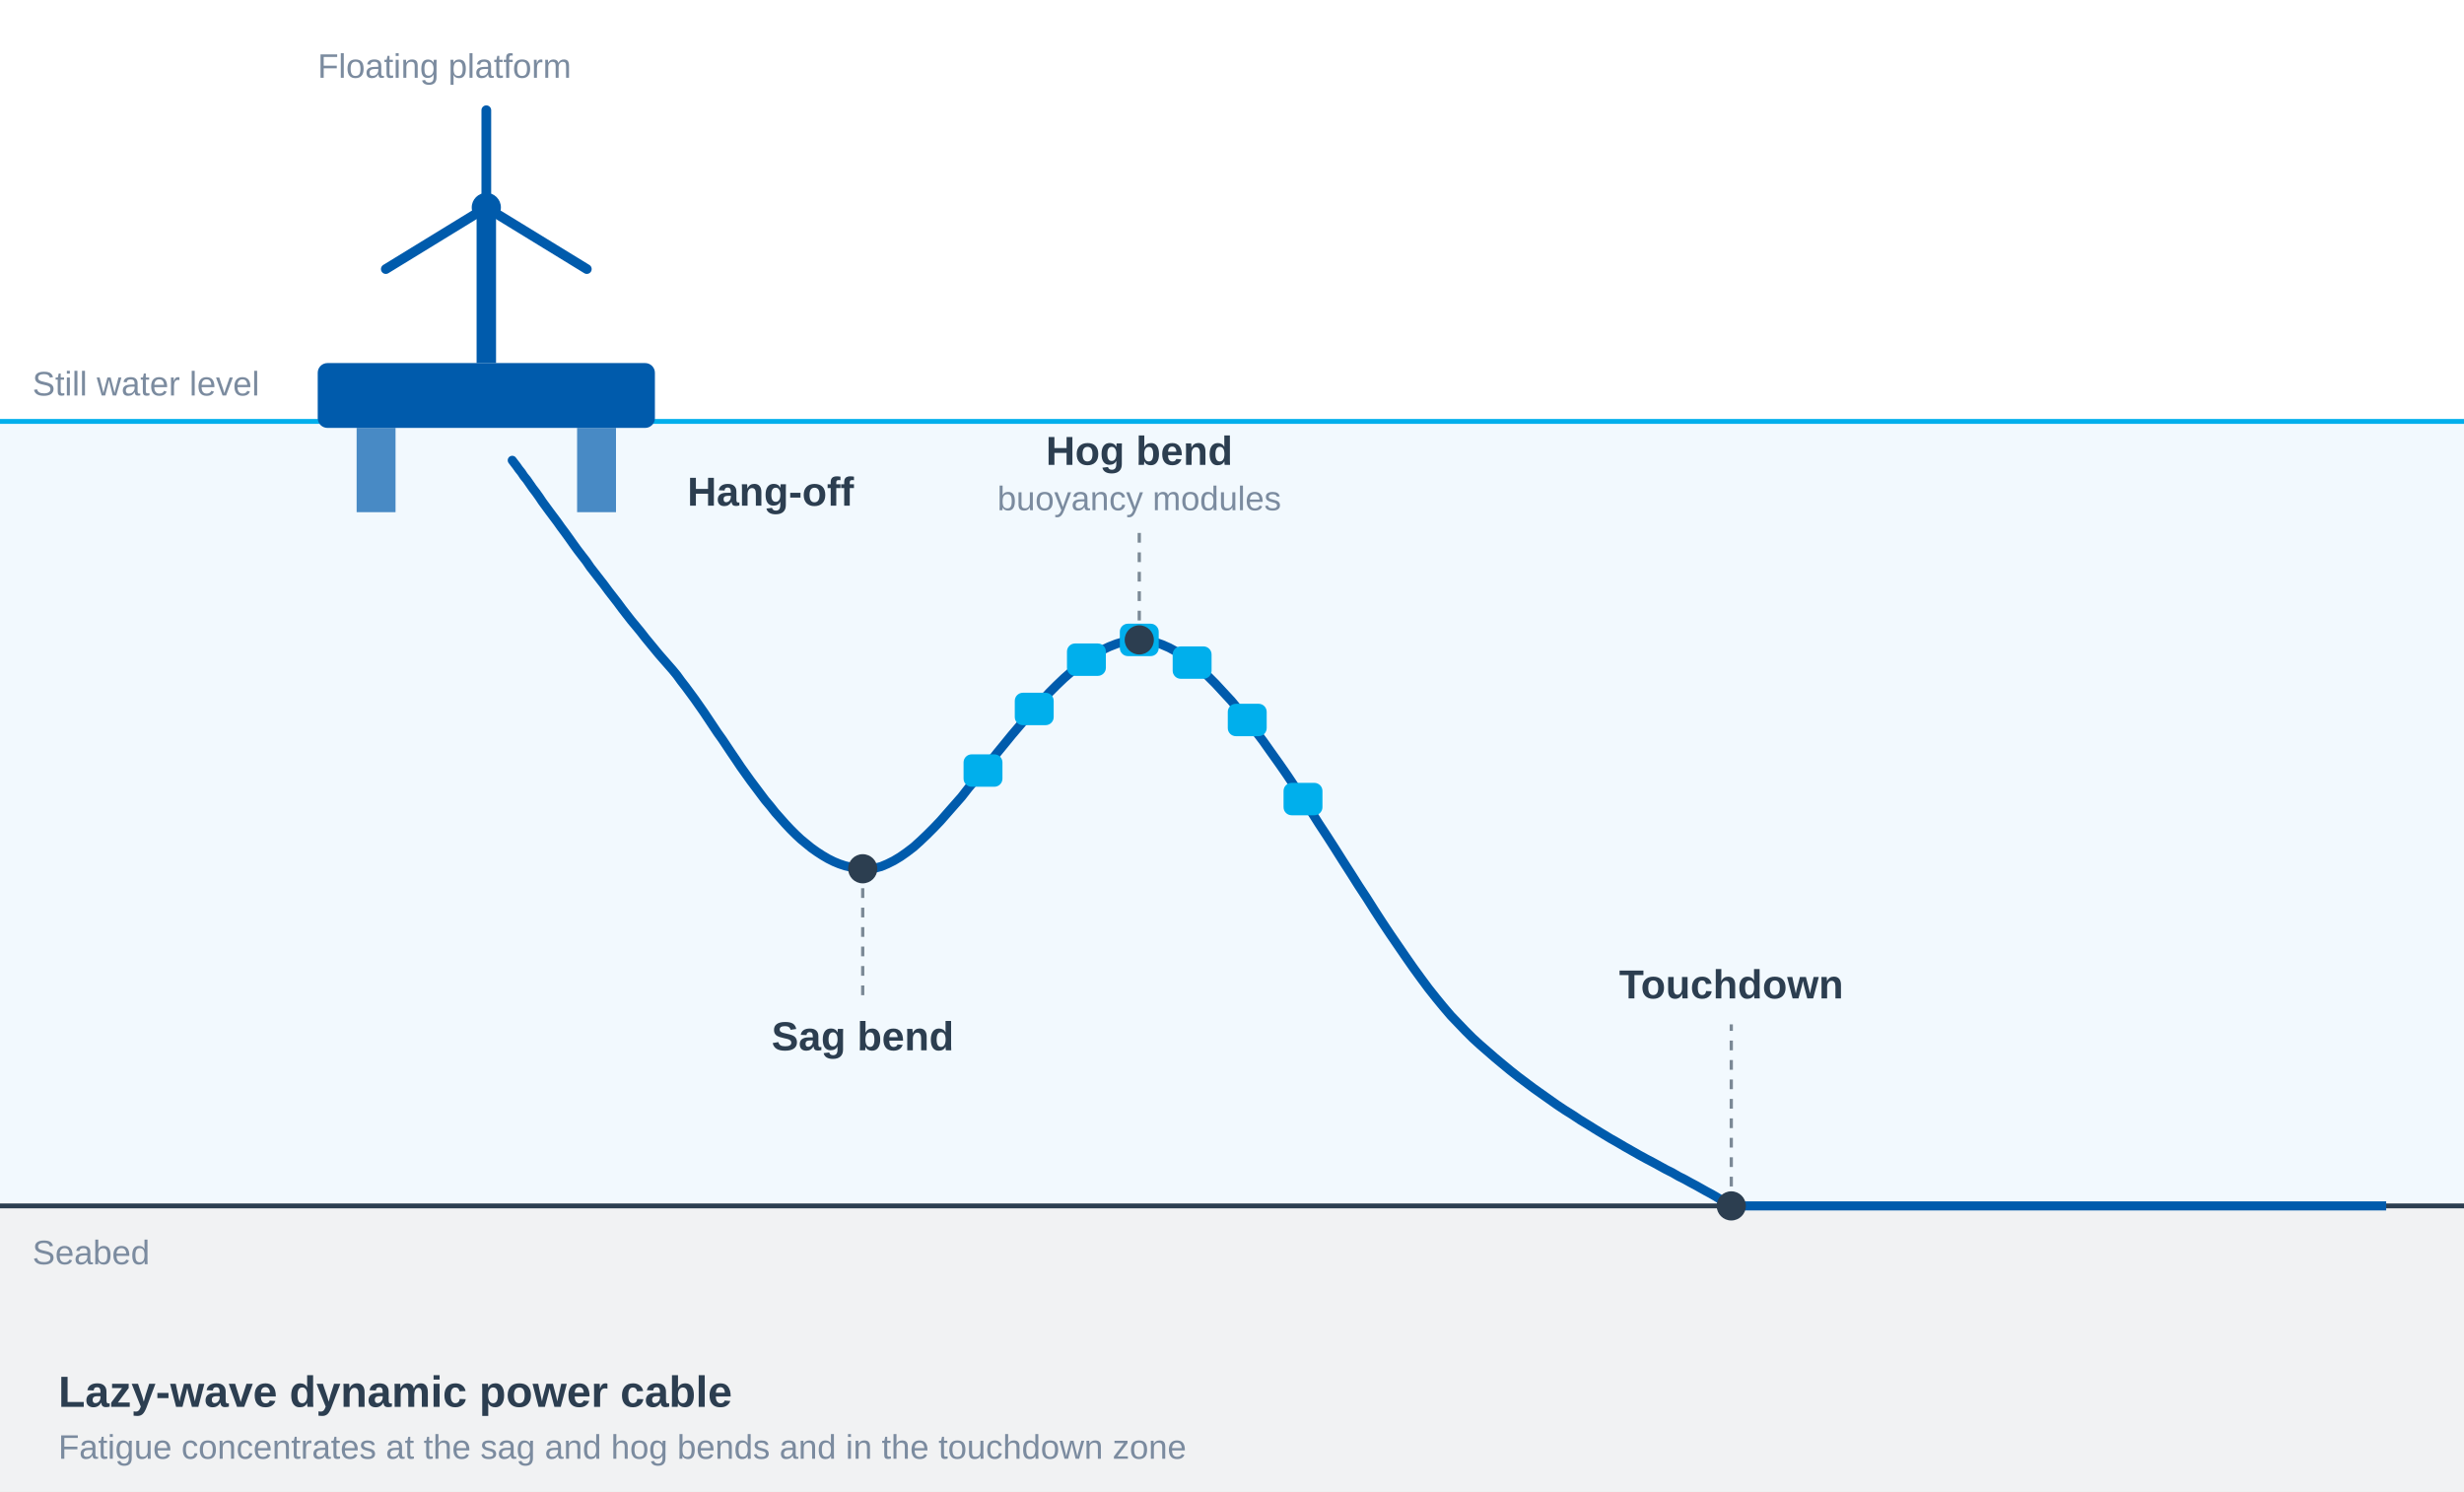
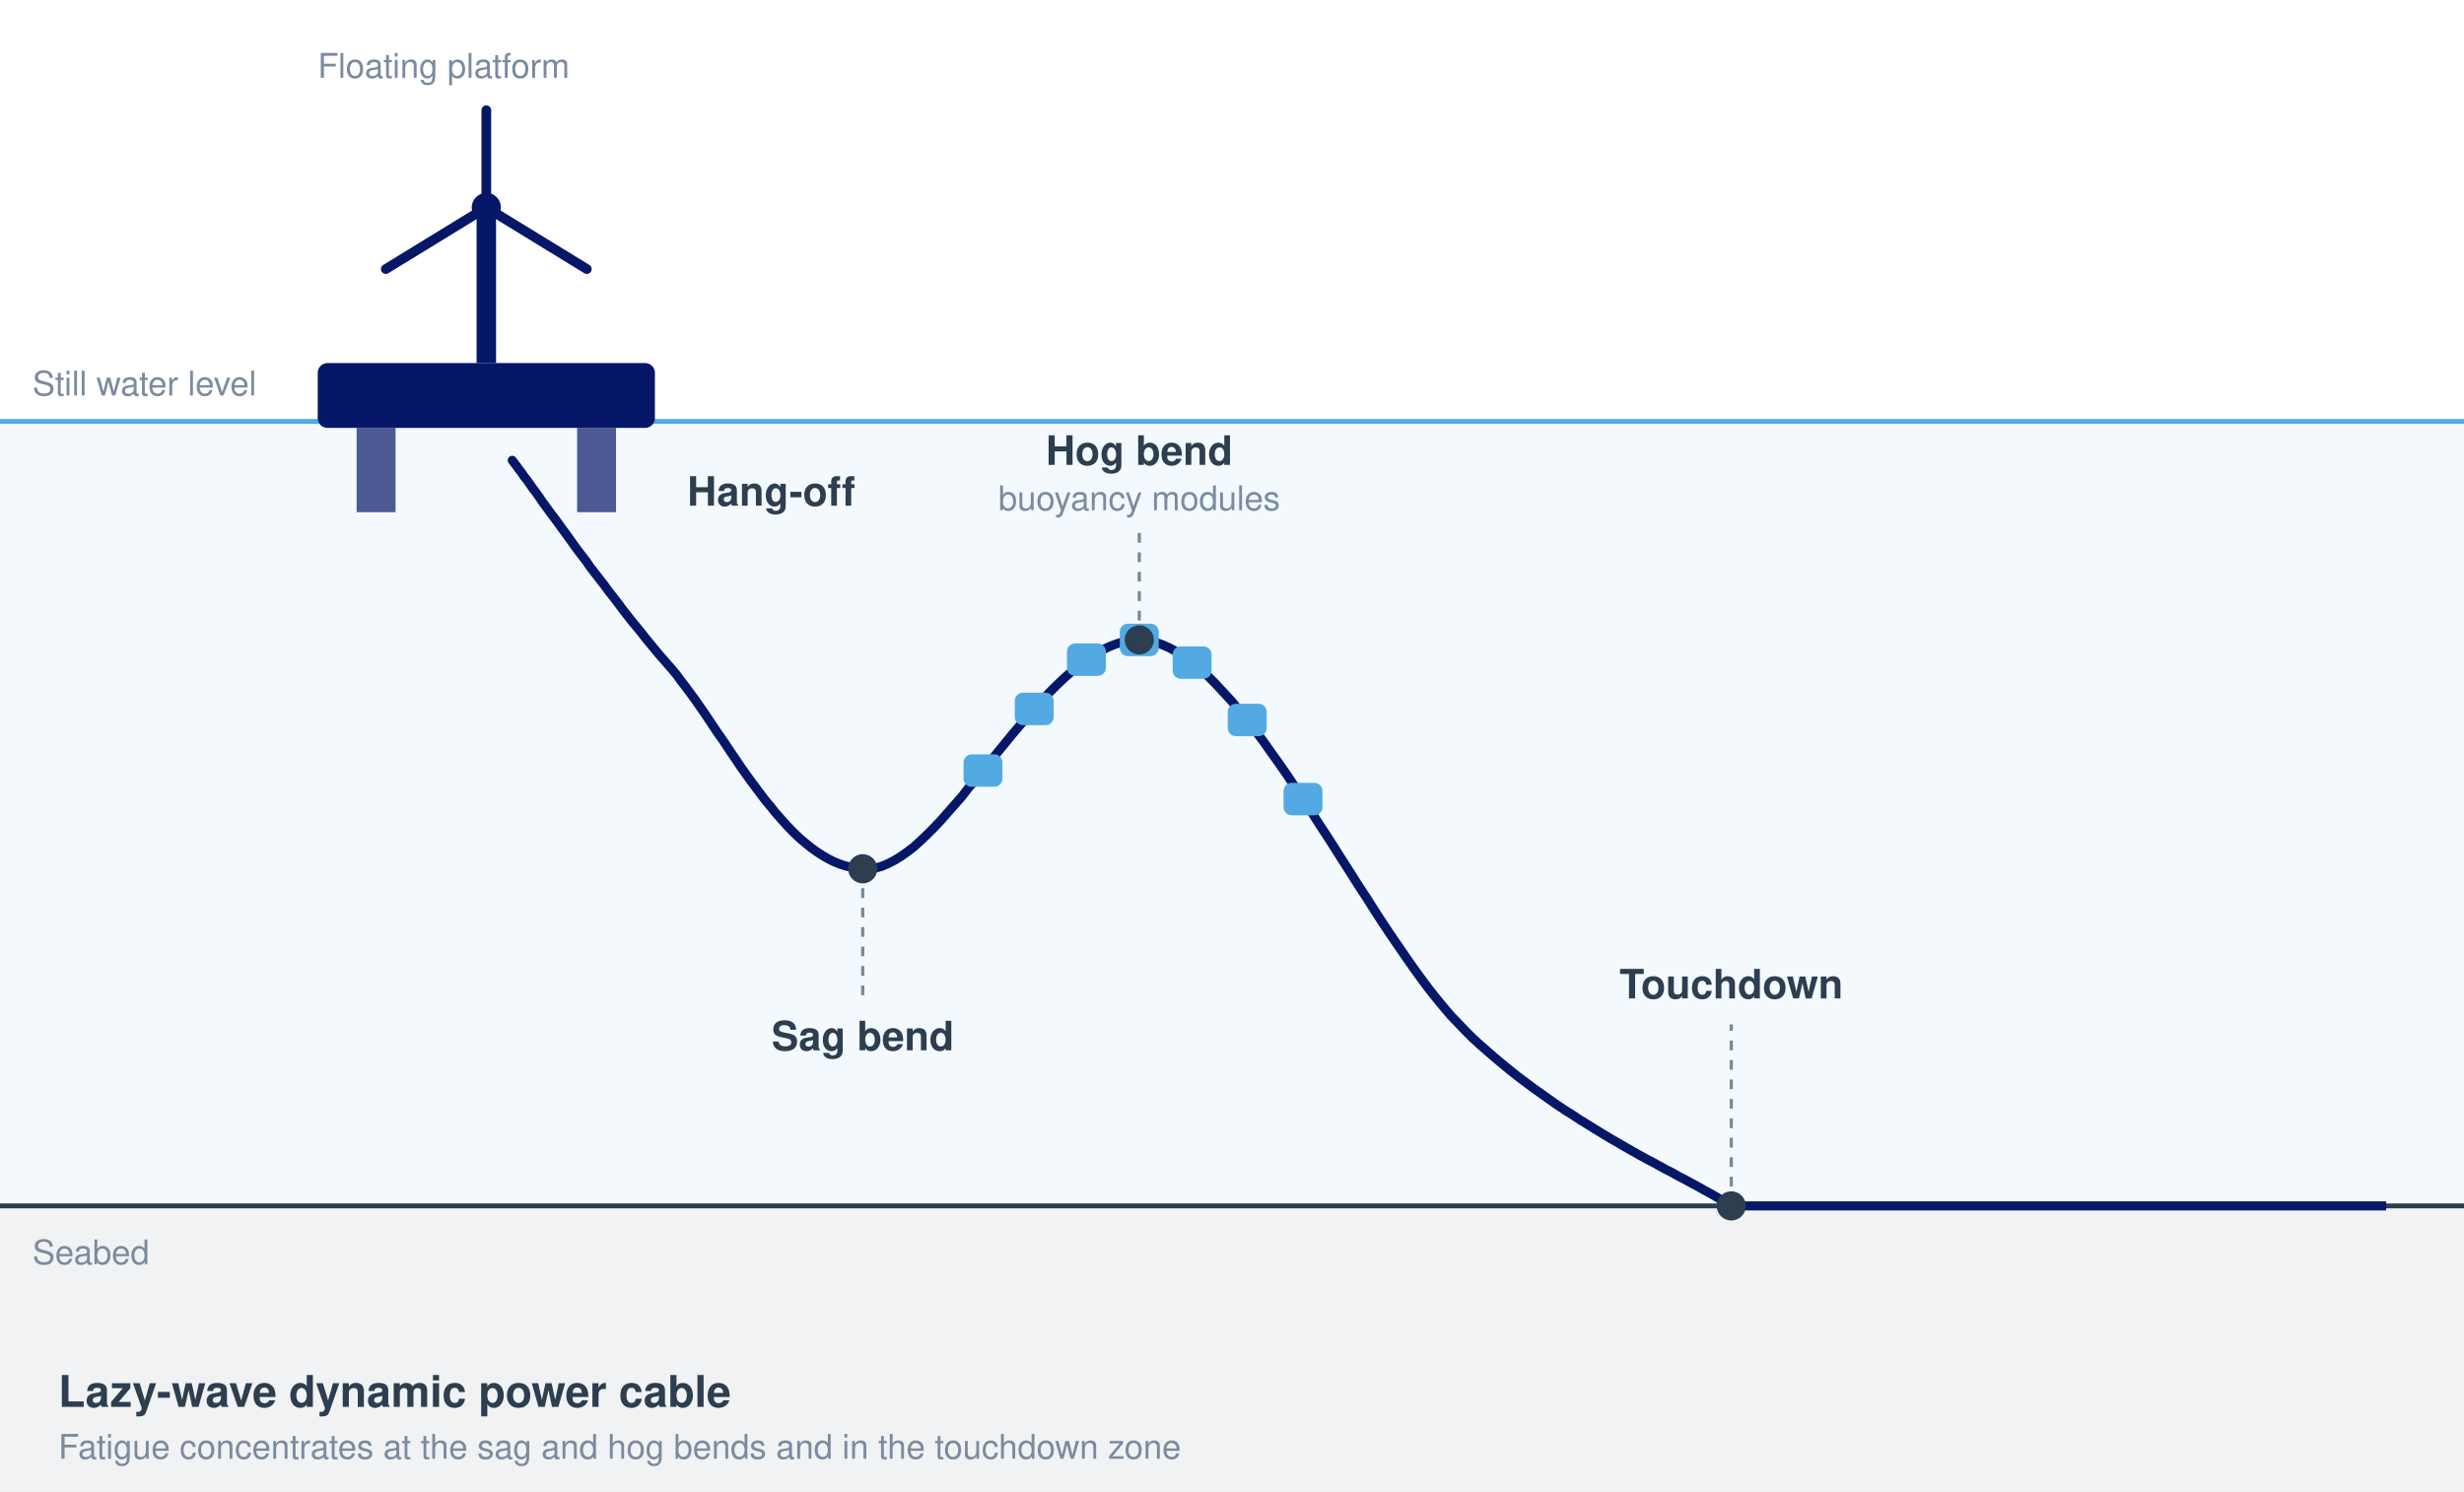
<svg xmlns="http://www.w3.org/2000/svg" viewBox="0 0 760 460" width="760" height="460" role="img" aria-labelledby="figTitle figDesc">
  <rect width="760" height="460" fill="#ffffff" />
  <style>
-   .lbl{font:600 12.5px Cabin, ui-sans-serif, system-ui, 'Segoe UI', Arial, sans-serif;fill:#2C3E50}
-   .sm{font:400 10.5px Cabin, ui-sans-serif, system-ui, 'Segoe UI', Arial, sans-serif;fill:#7b8b9f}
-   .ax{font:500 11px Cabin, ui-sans-serif, system-ui, 'Segoe UI', Arial, sans-serif;fill:#2C3E50}
-   .ttl{font:700 13.5px Cabin, ui-sans-serif, system-ui, 'Segoe UI', Arial, sans-serif;fill:#2C3E50}
+   .lbl{font:600 12.5px 'Helvetica Neue', Helvetica, Arial, sans-serif;fill:#2C3E50}
+   .sm{font:400 10.5px 'Helvetica Neue', Helvetica, Arial, sans-serif;fill:#7b8b9f}
+   .ax{font:500 11px 'Helvetica Neue', Helvetica, Arial, sans-serif;fill:#2C3E50}
+   .ttl{font:700 13.5px 'Helvetica Neue', Helvetica, Arial, sans-serif;fill:#2C3E50}
</style>
-   <rect x="0" y="130" width="760" height="242" fill="#E8F4FD" opacity=".55" />
-   <line x1="0" y1="130" x2="760" y2="130" stroke="#00AFEC" stroke-width="1.5" />
+   <rect x="0" y="130" width="760" height="242" fill="#EAF4FC" opacity=".55" />
+   <line x1="0" y1="130" x2="760" y2="130" stroke="#53AAE2" stroke-width="1.5" />
  <rect x="0" y="372" width="760" height="88" fill="#2C3E50" opacity=".07" />
  <line x1="0" y1="372" x2="760" y2="372" stroke="#2C3E50" stroke-width="1.5" />
  <text class="sm" x="10" y="122">Still water level</text>
  <text class="sm" x="10" y="390">Seabed</text>
-   <g stroke="#005BAC" stroke-width="3" stroke-linecap="round" fill="none">
+   <g stroke="#051766" stroke-width="3" stroke-linecap="round" fill="none">
    <line x1="150" y1="64" x2="150" y2="34" />
    <line x1="150" y1="64" x2="181" y2="83" />
    <line x1="150" y1="64" x2="119" y2="83" />
  </g>
-   <rect x="147" y="64" width="6" height="48" fill="#005BAC" />
-   <circle cx="150" cy="64" r="4.5" fill="#005BAC" />
-   <rect x="98" y="112" width="104" height="20" rx="3" fill="#005BAC" />
-   <rect x="110" y="132" width="12" height="26" fill="#005BAC" opacity=".7" />
-   <rect x="178" y="132" width="12" height="26" fill="#005BAC" opacity=".7" />
+   <rect x="147" y="64" width="6" height="48" fill="#051766" />
+   <circle cx="150" cy="64" r="4.5" fill="#051766" />
+   <rect x="98" y="112" width="104" height="20" rx="3" fill="#051766" />
+   <rect x="110" y="132" width="12" height="26" fill="#051766" opacity=".7" />
+   <rect x="178" y="132" width="12" height="26" fill="#051766" opacity=".7" />
  <text class="sm" x="98" y="24">Floating platform</text>
-   <path d="M158.0 142.0 L158.6 142.8 L159.3 143.7 L160.0 144.7 L160.8 145.7 L161.6 146.9 L162.5 148.0 L163.4 149.3 L164.3 150.6 L165.3 151.9 L166.3 153.3 L167.3 154.8 L168.4 156.3 L169.5 157.8 L170.7 159.4 L171.9 161.0 L173.1 162.7 L174.3 164.3 L175.6 166.1 L176.8 167.8 L178.1 169.6 L179.4 171.3 L180.8 173.1 L182.1 175.0 L183.5 176.8 L184.9 178.6 L186.3 180.4 L187.7 182.3 L189.1 184.1 L190.5 185.9 L191.9 187.8 L193.3 189.6 L194.7 191.4 L196.2 193.2 L197.6 194.9 L199.0 196.7 L200.4 198.4 L201.8 200.1 L203.2 201.8 L204.6 203.4 L206.0 205.0 L207.4 206.6 L208.8 208.3 L210.1 210.1 L211.5 211.9 L212.9 213.8 L214.3 215.7 L215.7 217.7 L217.1 219.7 L218.5 221.8 L219.9 223.9 L221.3 226.0 L222.8 228.1 L224.2 230.2 L225.6 232.3 L227.1 234.5 L228.5 236.6 L230.0 238.7 L231.5 240.8 L233.0 242.8 L234.5 244.8 L236.0 246.8 L237.6 248.7 L239.1 250.6 L240.7 252.4 L242.2 254.1 L243.8 255.8 L245.4 257.4 L247.0 258.9 L248.7 260.3 L250.3 261.6 L252.0 262.8 L253.7 263.9 L255.4 264.9 L257.2 265.8 L258.9 266.5 L260.7 267.1 L262.5 267.5 L264.3 267.9 L266.1 268.0 L268.0 268.0 L269.9 267.8 L271.8 267.3 L273.7 266.5 L275.7 265.5 L277.7 264.3 L279.7 262.9 L281.8 261.3 L283.8 259.5 L285.9 257.5 L288.0 255.4 L290.1 253.2 L292.2 250.8 L294.4 248.3 L296.6 245.8 L298.7 243.1 L300.9 240.5 L303.2 237.7 L305.4 235.0 L307.6 232.2 L309.9 229.4 L312.1 226.7 L314.4 224.0 L316.7 221.3 L319.0 218.7 L321.3 216.2 L323.6 213.7 L325.9 211.4 L328.2 209.2 L330.5 207.2 L332.8 205.3 L335.1 203.5 L337.5 202.0 L339.8 200.6 L342.1 199.5 L344.4 198.6 L346.8 197.9 L349.1 197.5 L351.4 197.4 L353.7 197.5 L356.0 198.0 L358.3 198.8 L360.6 199.8 L363.0 201.1 L365.3 202.6 L367.7 204.4 L370.1 206.3 L372.5 208.5 L374.9 210.9 L377.3 213.5 L379.8 216.2 L382.2 219.1 L384.7 222.1 L387.1 225.3 L389.6 228.6 L392.0 232.0 L394.5 235.5 L397.0 239.1 L399.4 242.7 L401.9 246.5 L404.4 250.3 L406.8 254.1 L409.3 257.9 L411.8 261.8 L414.2 265.6 L416.7 269.5 L419.1 273.3 L421.6 277.1 L424.0 280.9 L426.4 284.6 L428.8 288.2 L431.2 291.7 L433.6 295.2 L435.9 298.5 L438.3 301.8 L440.6 304.9 L442.9 307.8 L445.2 310.6 L447.5 313.3 L449.8 315.7 L452.0 318.0 L454.2 320.2 L456.5 322.3 L458.8 324.3 L461.1 326.3 L463.5 328.3 L465.8 330.2 L468.2 332.1 L470.6 333.9 L473.0 335.7 L475.4 337.4 L477.8 339.1 L480.2 340.8 L482.6 342.4 L485.0 343.9 L487.4 345.5 L489.7 346.9 L492.1 348.4 L494.4 349.8 L496.7 351.2 L499.0 352.5 L501.2 353.8 L503.5 355.1 L505.6 356.3 L507.8 357.5 L509.9 358.6 L511.9 359.7 L513.9 360.8 L515.9 361.8 L517.8 362.9 L519.6 363.8 L521.4 364.8 L523.1 365.7 L524.7 366.6 L526.3 367.5 L527.8 368.3 L529.2 369.1 L530.5 369.9 L531.8 370.6 L532.9 371.3 L534.0 372.0" fill="none" stroke="#005BAC" stroke-width="2.8" stroke-linecap="round" />
-   <line x1="534" y1="372" x2="736" y2="372" stroke="#005BAC" stroke-width="2.8" />
-   <rect x="297.2" y="232.7" width="12" height="10" rx="2.5" fill="#00AFEC" />
-   <rect x="313.0" y="213.7" width="12" height="10" rx="2.5" fill="#00AFEC" />
-   <rect x="329.1" y="198.5" width="12" height="10" rx="2.5" fill="#00AFEC" />
-   <rect x="345.4" y="192.4" width="12" height="10" rx="2.5" fill="#00AFEC" />
-   <rect x="361.7" y="199.4" width="12" height="10" rx="2.5" fill="#00AFEC" />
-   <rect x="378.7" y="217.1" width="12" height="10" rx="2.5" fill="#00AFEC" />
-   <rect x="395.9" y="241.5" width="12" height="10" rx="2.5" fill="#00AFEC" />
+   <path d="M158.0 142.0 L158.6 142.8 L159.3 143.7 L160.0 144.7 L160.8 145.7 L161.6 146.9 L162.5 148.0 L163.4 149.3 L164.3 150.6 L165.3 151.9 L166.3 153.3 L167.3 154.8 L168.4 156.3 L169.5 157.8 L170.7 159.4 L171.9 161.0 L173.1 162.7 L174.3 164.3 L175.6 166.1 L176.8 167.8 L178.1 169.6 L179.4 171.3 L180.8 173.1 L182.1 175.0 L183.5 176.8 L184.9 178.6 L186.3 180.4 L187.7 182.3 L189.1 184.1 L190.5 185.9 L191.9 187.8 L193.3 189.6 L194.7 191.4 L196.2 193.2 L197.6 194.9 L199.0 196.7 L200.4 198.4 L201.8 200.1 L203.2 201.8 L204.6 203.4 L206.0 205.0 L207.4 206.6 L208.8 208.3 L210.1 210.1 L211.5 211.9 L212.9 213.8 L214.3 215.7 L215.7 217.7 L217.1 219.7 L218.5 221.8 L219.9 223.9 L221.3 226.0 L222.8 228.1 L224.2 230.2 L225.6 232.3 L227.1 234.5 L228.5 236.6 L230.0 238.7 L231.5 240.8 L233.0 242.8 L234.5 244.8 L236.0 246.8 L237.6 248.7 L239.1 250.6 L240.7 252.4 L242.2 254.1 L243.8 255.8 L245.4 257.4 L247.0 258.9 L248.7 260.3 L250.3 261.6 L252.0 262.8 L253.7 263.9 L255.4 264.9 L257.2 265.8 L258.9 266.5 L260.7 267.1 L262.5 267.5 L264.3 267.9 L266.1 268.0 L268.0 268.0 L269.9 267.8 L271.8 267.3 L273.7 266.5 L275.7 265.5 L277.7 264.3 L279.7 262.9 L281.8 261.3 L283.8 259.5 L285.9 257.5 L288.0 255.4 L290.1 253.2 L292.2 250.8 L294.4 248.3 L296.6 245.8 L298.7 243.1 L300.9 240.5 L303.2 237.7 L305.4 235.0 L307.6 232.2 L309.9 229.4 L312.1 226.7 L314.4 224.0 L316.7 221.3 L319.0 218.7 L321.3 216.2 L323.6 213.7 L325.9 211.4 L328.2 209.2 L330.5 207.2 L332.8 205.3 L335.1 203.5 L337.5 202.0 L339.8 200.6 L342.1 199.5 L344.4 198.6 L346.8 197.9 L349.1 197.5 L351.4 197.4 L353.7 197.5 L356.0 198.0 L358.3 198.8 L360.6 199.8 L363.0 201.1 L365.3 202.6 L367.7 204.4 L370.1 206.3 L372.5 208.5 L374.9 210.9 L377.3 213.5 L379.8 216.2 L382.2 219.1 L384.7 222.1 L387.1 225.3 L389.6 228.6 L392.0 232.0 L394.5 235.5 L397.0 239.1 L399.4 242.7 L401.9 246.5 L404.4 250.3 L406.8 254.1 L409.3 257.9 L411.8 261.8 L414.2 265.6 L416.7 269.5 L419.1 273.3 L421.6 277.1 L424.0 280.9 L426.4 284.6 L428.8 288.2 L431.2 291.7 L433.6 295.2 L435.9 298.5 L438.3 301.8 L440.6 304.9 L442.9 307.8 L445.2 310.6 L447.5 313.3 L449.8 315.7 L452.0 318.0 L454.2 320.2 L456.5 322.3 L458.8 324.3 L461.1 326.3 L463.5 328.3 L465.8 330.2 L468.2 332.1 L470.6 333.9 L473.0 335.7 L475.4 337.4 L477.8 339.1 L480.2 340.8 L482.6 342.4 L485.0 343.9 L487.4 345.5 L489.7 346.9 L492.1 348.4 L494.4 349.8 L496.7 351.2 L499.0 352.5 L501.2 353.8 L503.5 355.1 L505.6 356.3 L507.8 357.5 L509.9 358.6 L511.9 359.7 L513.9 360.8 L515.9 361.8 L517.8 362.9 L519.6 363.8 L521.4 364.8 L523.1 365.7 L524.7 366.6 L526.3 367.5 L527.8 368.3 L529.2 369.1 L530.5 369.9 L531.8 370.6 L532.9 371.3 L534.0 372.0" fill="none" stroke="#051766" stroke-width="2.8" stroke-linecap="round" />
+   <line x1="534" y1="372" x2="736" y2="372" stroke="#051766" stroke-width="2.8" />
+   <rect x="297.2" y="232.7" width="12" height="10" rx="2.5" fill="#53AAE2" />
+   <rect x="313.0" y="213.7" width="12" height="10" rx="2.5" fill="#53AAE2" />
+   <rect x="329.1" y="198.5" width="12" height="10" rx="2.5" fill="#53AAE2" />
+   <rect x="345.4" y="192.4" width="12" height="10" rx="2.5" fill="#53AAE2" />
+   <rect x="361.7" y="199.4" width="12" height="10" rx="2.5" fill="#53AAE2" />
+   <rect x="378.7" y="217.1" width="12" height="10" rx="2.5" fill="#53AAE2" />
+   <rect x="395.9" y="241.5" width="12" height="10" rx="2.5" fill="#53AAE2" />
  <g stroke="#2C3E50" stroke-width="1" stroke-dasharray="3 3" opacity=".6">
    <line x1="266.1" y1="268.0" x2="266.1" y2="308.0" />
    <line x1="351.4" y1="197.4" x2="351.4" y2="163.4" />
    <line x1="534" y1="372" x2="534" y2="316" />
  </g>
  <circle cx="266.1" cy="268.0" r="4.5" fill="#2C3E50" />
  <circle cx="351.4" cy="197.4" r="4.5" fill="#2C3E50" />
  <circle cx="534" cy="372" r="4.5" fill="#2C3E50" />
  <text class="lbl" text-anchor="middle" x="266.1" y="324.0">Sag bend</text>
  <text class="lbl" text-anchor="middle" x="351.4" y="143.4">Hog bend</text>
  <text class="sm" text-anchor="middle" x="351.4" y="157.4">buoyancy modules</text>
  <text class="lbl" text-anchor="middle" x="534" y="308">Touchdown</text>
  <text class="lbl" x="212" y="156">Hang-off</text>
  <text class="ttl" x="18" y="434">Lazy-wave dynamic power cable</text>
  <text class="sm" x="18" y="450">Fatigue concentrates at the sag and hog bends and in the touchdown zone</text>
</svg>
